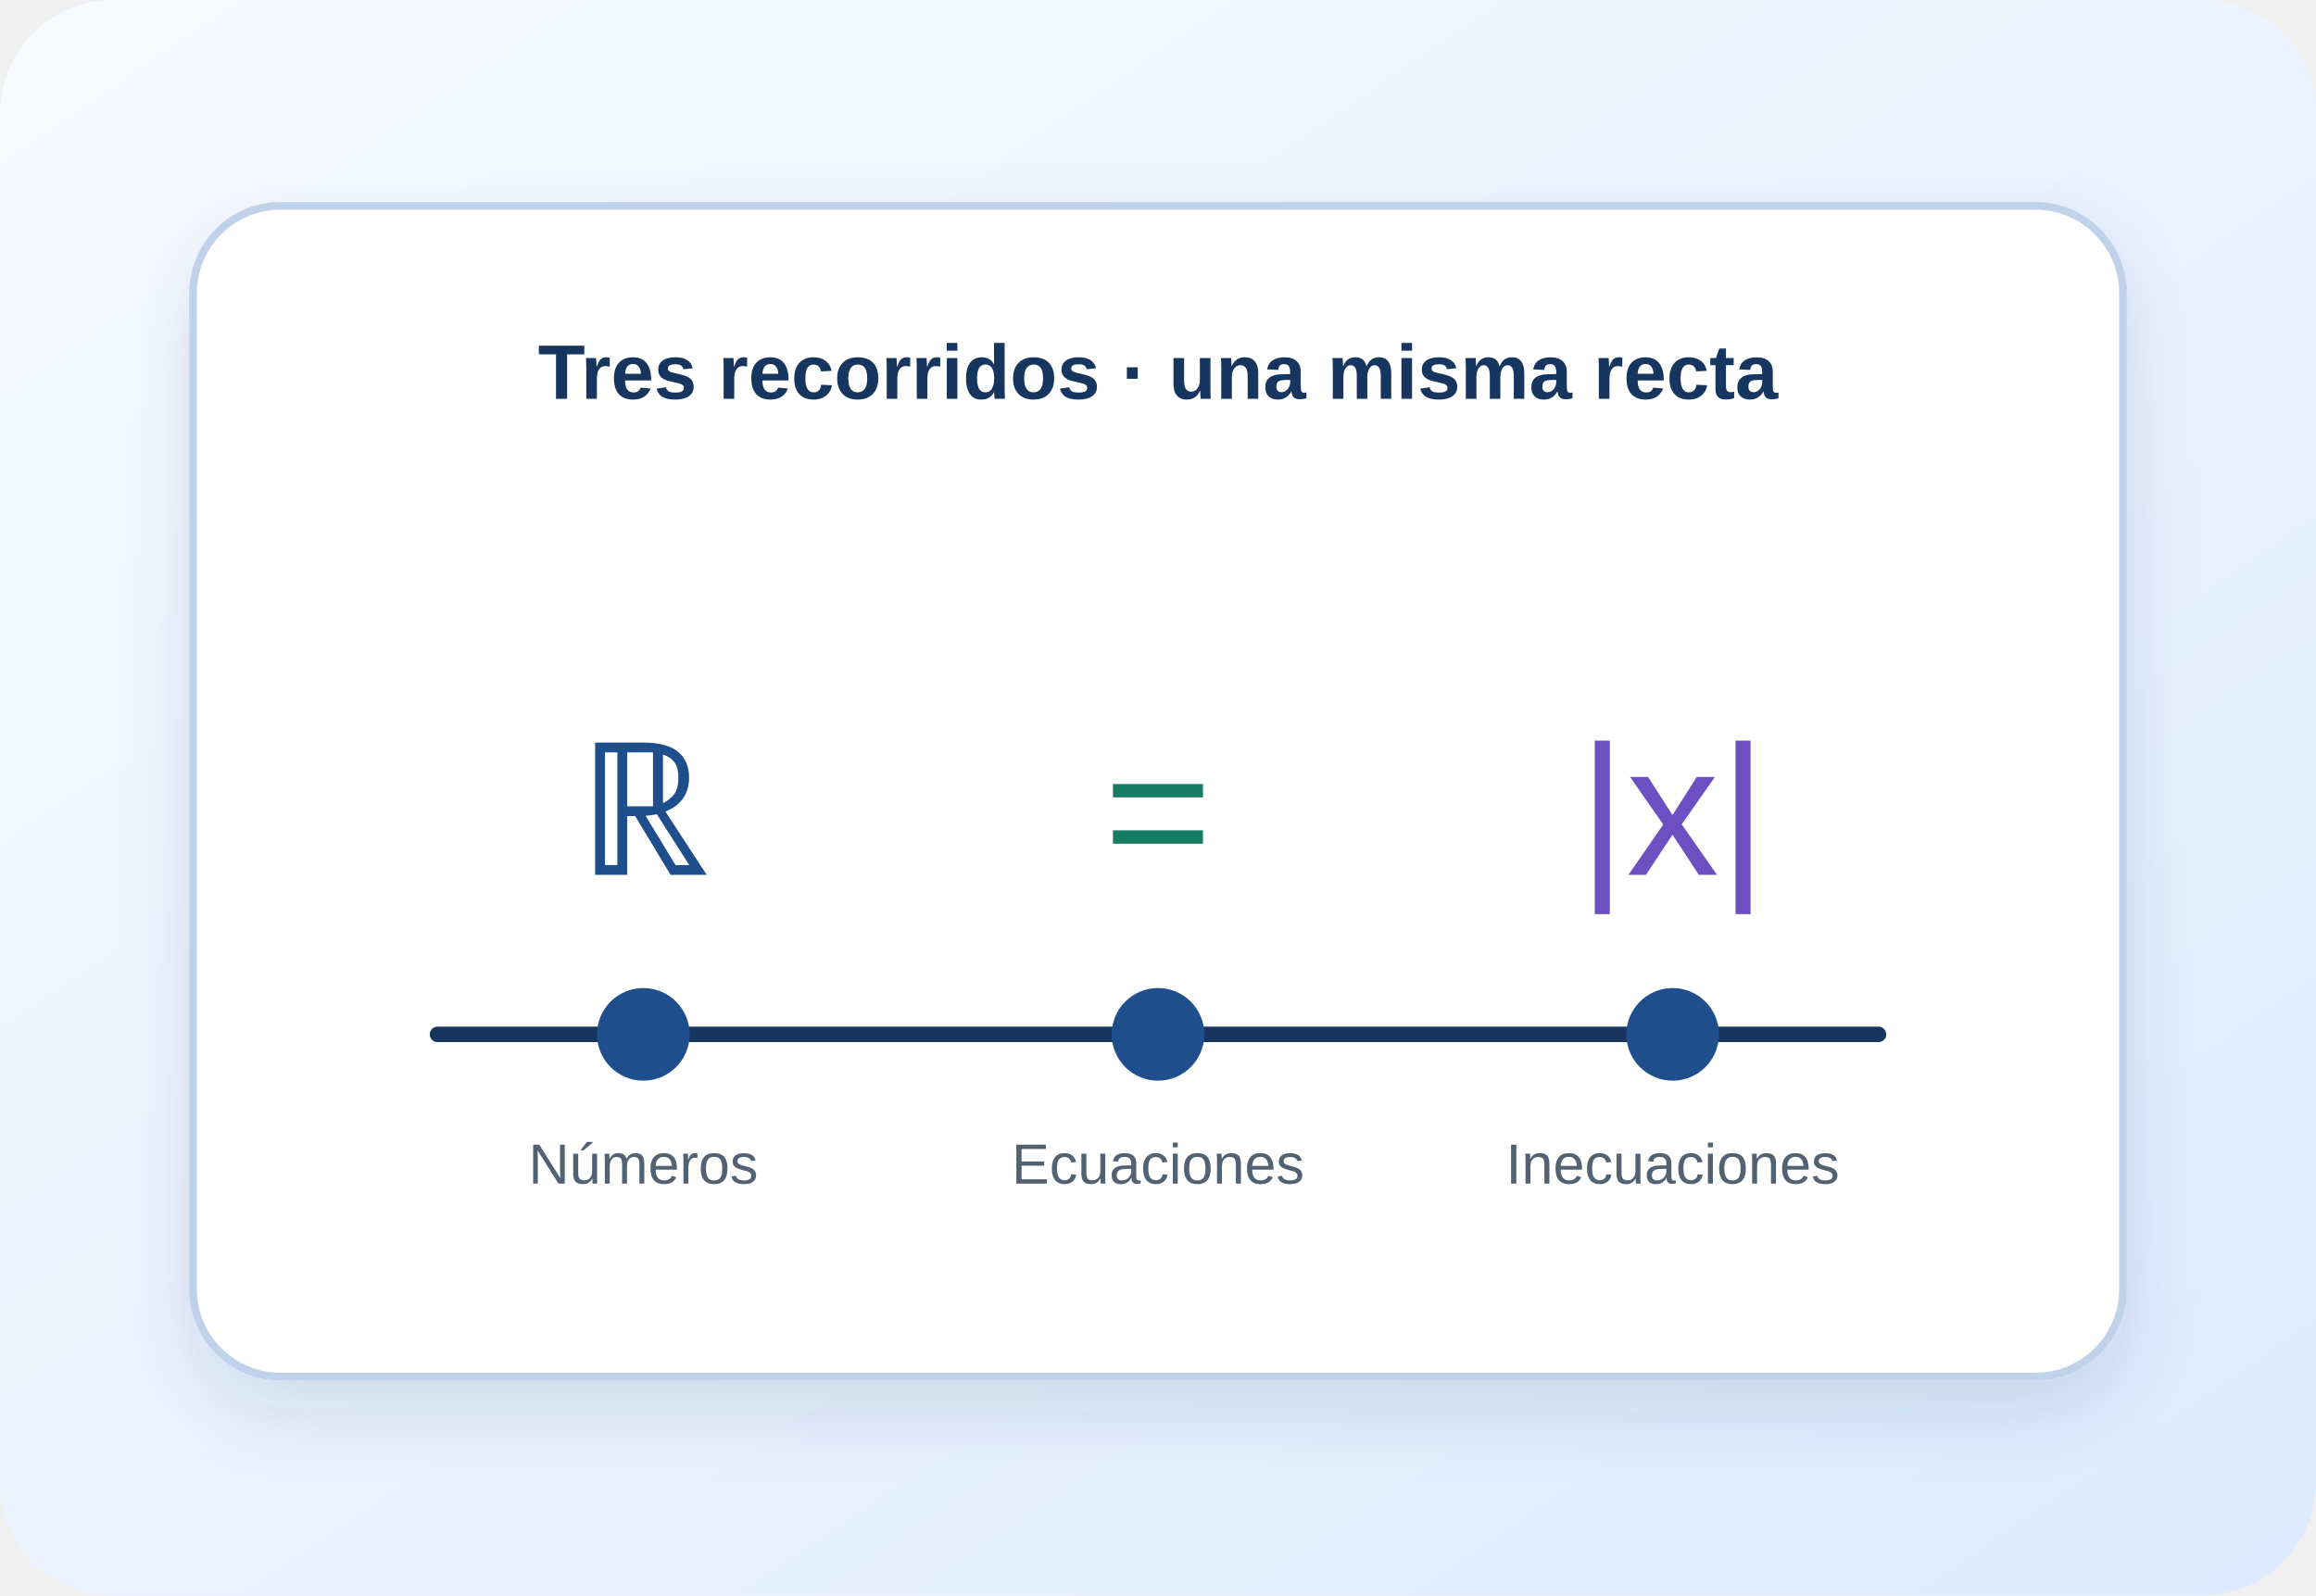
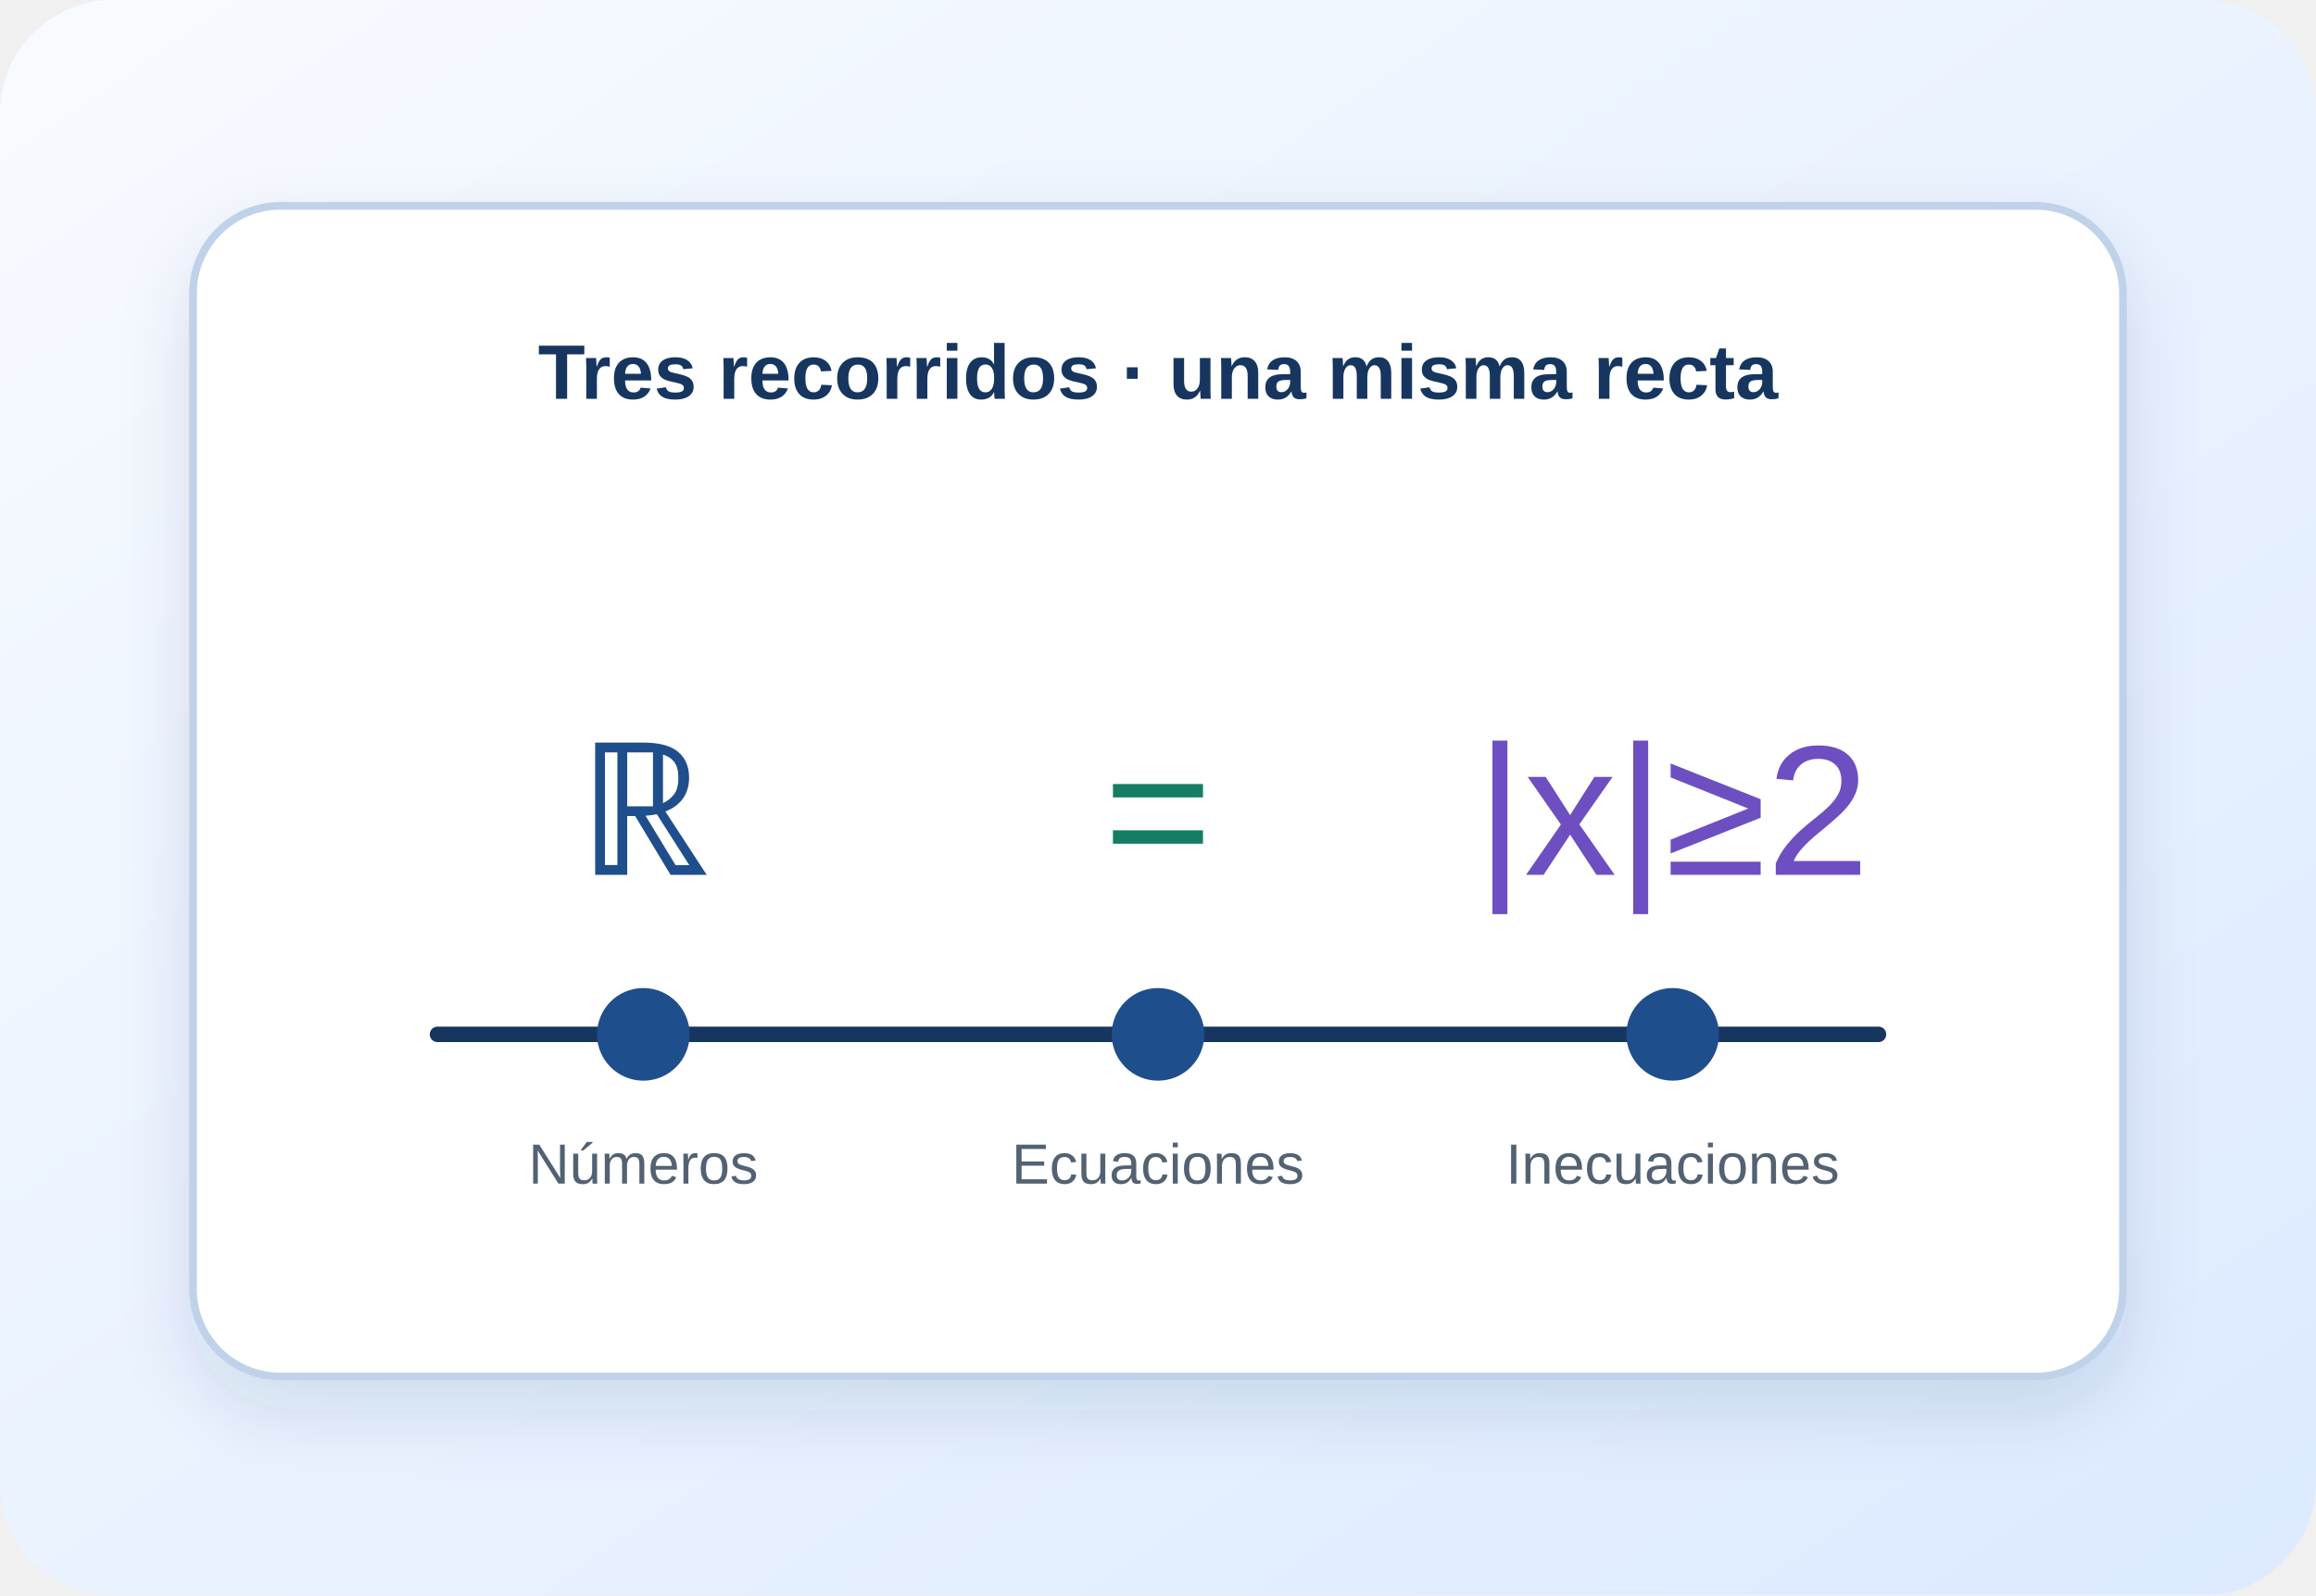
<svg xmlns="http://www.w3.org/2000/svg" viewBox="0 0 900 620" role="img" aria-labelledby="t d">
  <defs>
    <linearGradient id="bg" x1="0" y1="0" x2="1" y2="1">
      <stop stop-color="#f8fbff" />
      <stop offset="1" stop-color="#dceaff" />
    </linearGradient>
    <filter id="s">
      <feDropShadow dx="0" dy="12" stdDeviation="14" flood-color="#17365f" flood-opacity=".12" />
    </filter>
  </defs>
  <rect width="100%" height="100%" rx="44" fill="url(#bg)" />
  <g filter="url(#s)">
    <rect x="75" y="80" width="750" height="455" rx="34" fill="#fff" stroke="#bfd2ea" stroke-width="3" />
  </g>
  <path d="M170 402H730" stroke="#17365f" stroke-width="6" stroke-linecap="round" />
  <g fill="#1f4e8c">
    <circle cx="250" cy="402" r="18" />
    <circle cx="450" cy="402" r="18" />
    <circle cx="650" cy="402" r="18" />
  </g>
  <g font-family="Arial, sans-serif" text-anchor="middle">
    <text x="250" y="340" font-size="72" fill="#1f4e8c">ℝ</text>
    <text x="450" y="340" font-size="72" fill="#147d64">=</text>
-     <text x="650" y="340" font-size="72" fill="#6d4fc2">|x|</text>
+     <text x="650" y="340" font-size="72" fill="#6d4fc2">|x|≥2</text>
    <text x="450" y="155" font-size="30" font-weight="700" fill="#17365f">Tres recorridos · una misma recta</text>
    <text x="250" y="460" font-size="22" fill="#536273">Números</text>
    <text x="450" y="460" font-size="22" fill="#536273">Ecuaciones</text>
    <text x="650" y="460" font-size="22" fill="#536273">Inecuaciones</text>
  </g>
</svg>
